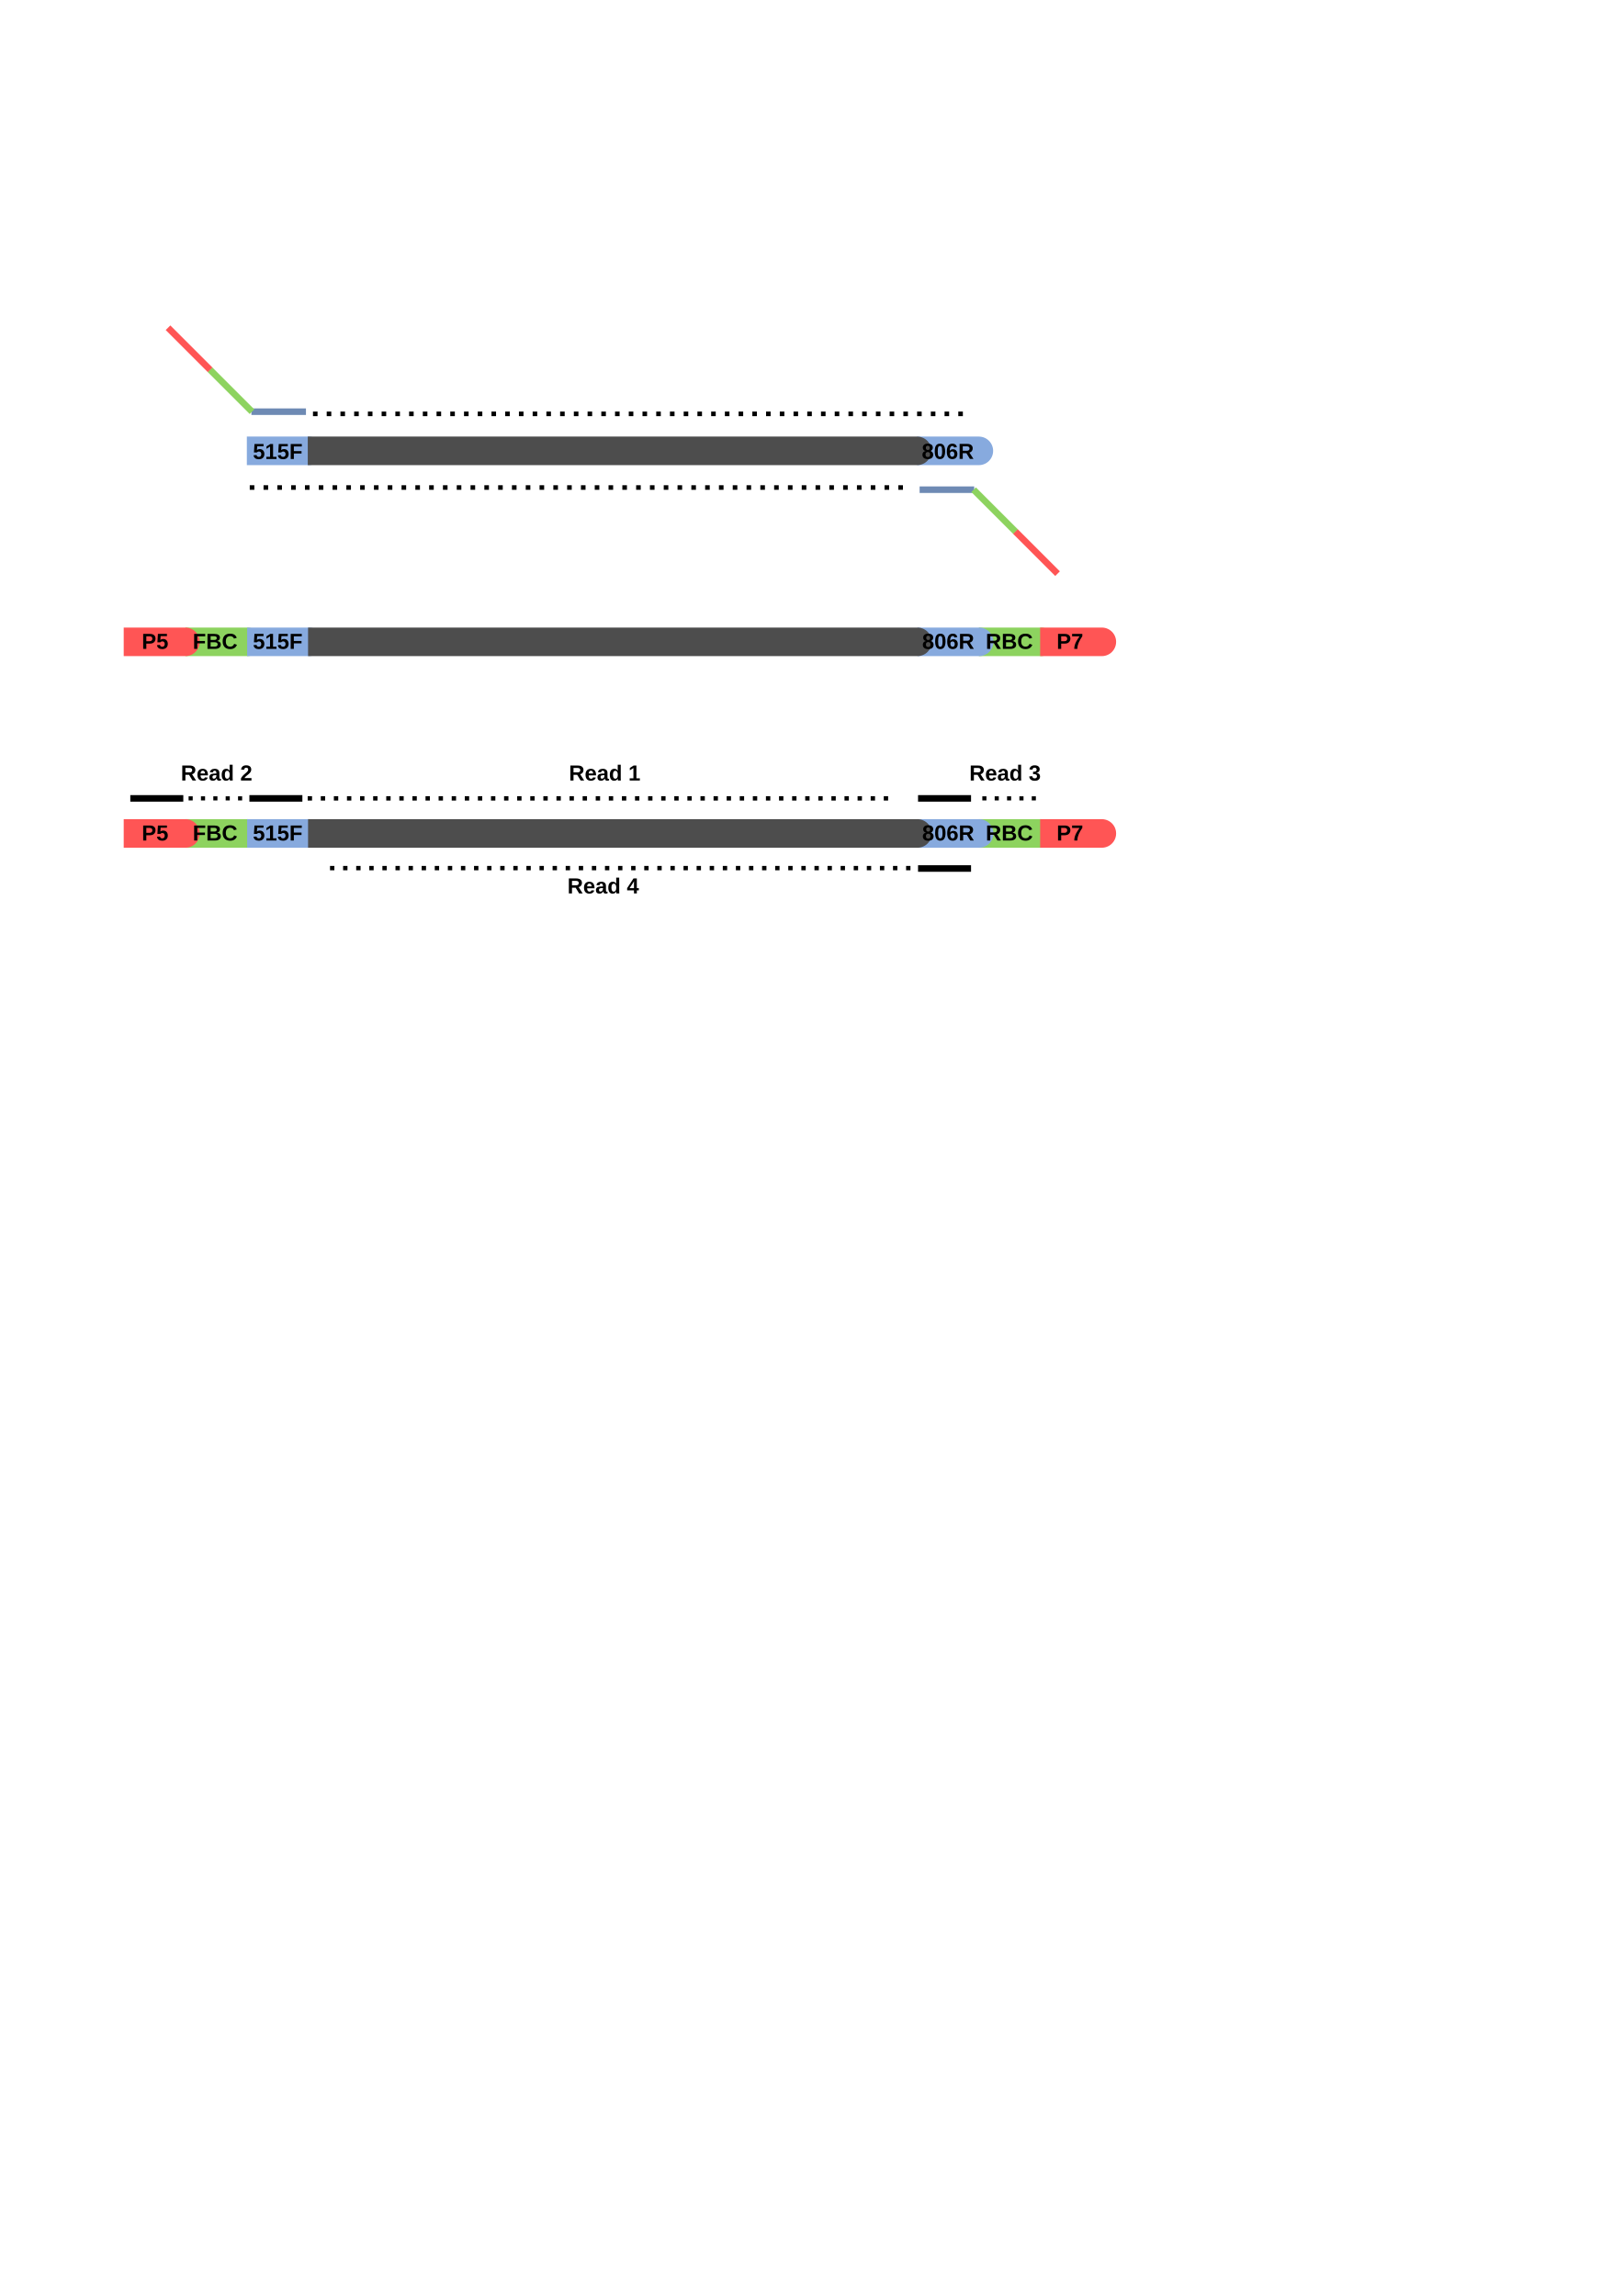
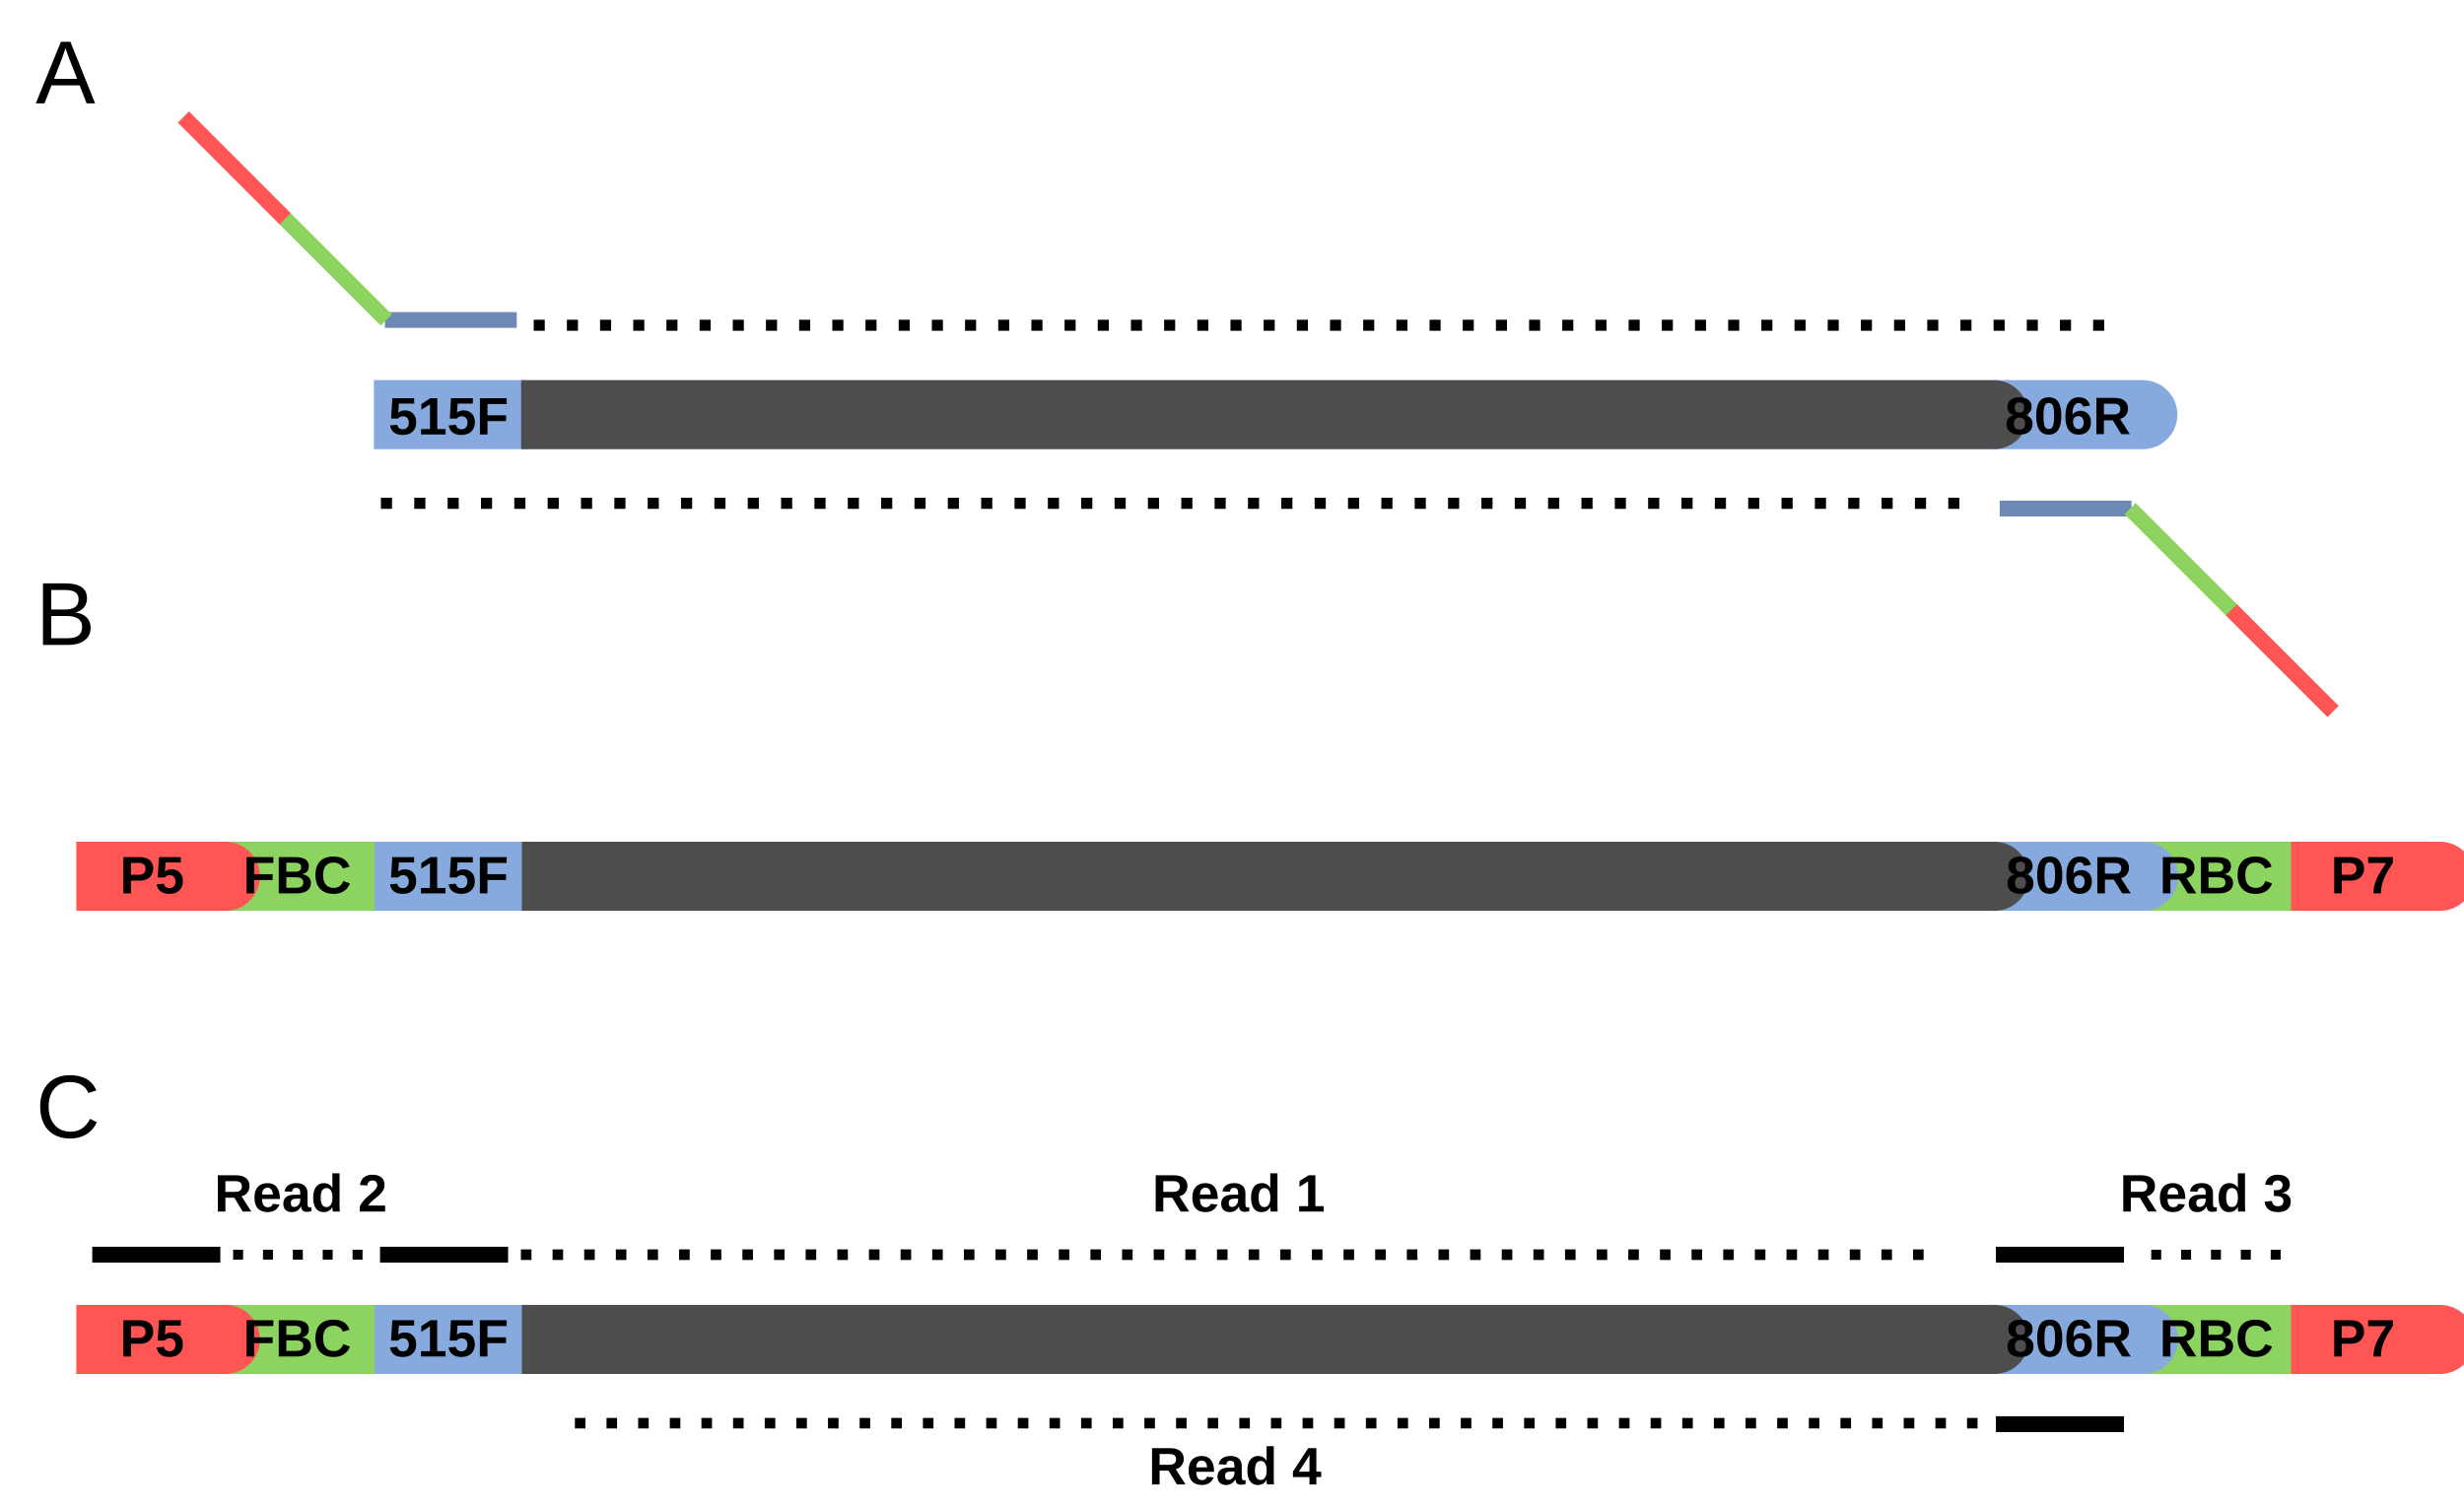
- <svg xmlns="http://www.w3.org/2000/svg" width="744.094" height="1052.362" id="svg2" version="1.1">
+ <svg xmlns="http://www.w3.org/2000/svg" width="412.909" height="252.835" id="svg2" version="1.1">
  <defs id="defs4" />
-   <g id="layer1">
-     <g id="g4024" transform="translate(8.203454,30)">
+   <g id="layer1" transform="translate(-49.90234,-126.4709)">
+     <g id="g4024" transform="matrix(0.883678,0,0,0.883678,19.84359,39.85966)">
      <g transform="translate(0,-24)" id="g3836">
-         <path style="fill:#00ff00;stroke:#8dd35f;stroke-width:13.095;stroke-linecap:butt;stroke-linejoin:miter;stroke-miterlimit:4;stroke-opacity:1;stroke-dasharray:none" d="m 76.767,288.182 c 29.294,0 28.284,0 28.284,0" id="path2985" />
-         <path style="fill:#00ff00;stroke:#8dd35f;stroke-width:13.095;stroke-linecap:butt;stroke-linejoin:miter;stroke-miterlimit:4;stroke-opacity:1;stroke-dasharray:none" d="m 440.389,288.182 c 29.294,0 28.284,0 28.284,0" id="path2985-1" />
-         <path style="fill:#ff0000;stroke:#ff5555;stroke-width:13.095;stroke-linecap:butt;stroke-linejoin:miter;stroke-miterlimit:4;stroke-opacity:1;stroke-dasharray:none" d="m 48.487,288.182 c 29.294,0 28.284,0 28.284,0" id="path2985-1-0" />
-         <path style="fill:none;stroke:#ff5555;stroke-width:13.095;stroke-linecap:butt;stroke-linejoin:miter;stroke-miterlimit:4;stroke-opacity:1;stroke-dasharray:none" d="m 468.466,288.182 c 29.294,0 28.284,0 28.284,0" id="path2985-1-8" />
-         <path style="fill:none;stroke:#87aade;stroke-width:13.095;stroke-linecap:butt;stroke-linejoin:miter;stroke-miterlimit:4;stroke-opacity:1;stroke-dasharray:none" d="m 105.056,288.182 c 29.294,0 28.284,0 28.284,0" id="path2985-1-4" />
-         <path style="fill:#00ff00;stroke:#87aade;stroke-width:13.095;stroke-linecap:butt;stroke-linejoin:miter;stroke-miterlimit:4;stroke-opacity:1;stroke-dasharray:none;fill-opacity:1" d="m 412.238,288.182 c 29.294,0 28.284,0 28.284,0" id="path2985-1-2" />
-         <path style="fill:none;stroke:#4d4d4d;stroke-width:13.095;stroke-linecap:butt;stroke-linejoin:miter;stroke-miterlimit:4;stroke-opacity:1;stroke-dasharray:none" d="m 132.975,288.182 c 289.372,0 279.394,0 279.394,0" id="path2985-1-20" />
+         <path style="fill:#00ff00;stroke:#8dd35f;stroke-width:13.095;stroke-linecap:butt;stroke-linejoin:miter;stroke-miterlimit:4;stroke-dasharray:none;stroke-opacity:1" d="m 76.767,288.182 c 29.294,0 28.284,0 28.284,0" id="path2985" />
+         <path style="fill:#00ff00;stroke:#8dd35f;stroke-width:13.095;stroke-linecap:butt;stroke-linejoin:miter;stroke-miterlimit:4;stroke-dasharray:none;stroke-opacity:1" d="m 440.389,288.182 c 29.294,0 28.284,0 28.284,0" id="path2985-1" />
+         <path style="fill:#ff0000;stroke:#ff5555;stroke-width:13.095;stroke-linecap:butt;stroke-linejoin:miter;stroke-miterlimit:4;stroke-dasharray:none;stroke-opacity:1" d="m 48.487,288.182 c 29.294,0 28.284,0 28.284,0" id="path2985-1-0" />
+         <path style="fill:none;stroke:#ff5555;stroke-width:13.095;stroke-linecap:butt;stroke-linejoin:miter;stroke-miterlimit:4;stroke-dasharray:none;stroke-opacity:1" d="m 468.466,288.182 c 29.294,0 28.284,0 28.284,0" id="path2985-1-8" />
+         <path style="fill:none;stroke:#87aade;stroke-width:13.095;stroke-linecap:butt;stroke-linejoin:miter;stroke-miterlimit:4;stroke-dasharray:none;stroke-opacity:1" d="m 105.056,288.182 c 29.294,0 28.284,0 28.284,0" id="path2985-1-4" />
+         <path style="fill:#00ff00;fill-opacity:1;stroke:#87aade;stroke-width:13.095;stroke-linecap:butt;stroke-linejoin:miter;stroke-miterlimit:4;stroke-dasharray:none;stroke-opacity:1" d="m 412.238,288.182 c 29.294,0 28.284,0 28.284,0" id="path2985-1-2" />
+         <path style="fill:none;stroke:#4d4d4d;stroke-width:13.095;stroke-linecap:butt;stroke-linejoin:miter;stroke-miterlimit:4;stroke-dasharray:none;stroke-opacity:1" d="m 132.975,288.182 c 289.372,0 279.394,0 279.394,0" id="path2985-1-20" />
      </g>
-       <text id="text3983" y="267.423" x="56.742" style="font-size:10px;font-style:normal;font-variant:normal;font-weight:bold;font-stretch:normal;text-align:start;line-height:125%;letter-spacing:0px;word-spacing:0px;text-anchor:start;fill:#000000;fill-opacity:1;stroke:none;font-family:Arial;-inkscape-font-specification:Sans Bold" xml:space="preserve">
+       <text id="text3983" y="267.423" x="56.742" style="font-style:normal;font-variant:normal;font-weight:bold;font-stretch:normal;font-size:10px;line-height:125%;font-family:Arial;-inkscape-font-specification:'Sans Bold';text-align:start;letter-spacing:0px;word-spacing:0px;text-anchor:start;fill:#000000;fill-opacity:1;stroke:none" xml:space="preserve">
        <tspan y="267.423" x="56.742" id="tspan3985">P5</tspan>
      </text>
-       <text id="text3987" y="267.423" x="80.098" style="font-size:10px;font-style:normal;font-variant:normal;font-weight:bold;font-stretch:normal;text-align:start;line-height:125%;letter-spacing:0px;word-spacing:0px;text-anchor:start;fill:#000000;fill-opacity:1;stroke:none;font-family:Arial;-inkscape-font-specification:Sans Bold" xml:space="preserve">
+       <text id="text3987" y="267.423" x="80.098" style="font-style:normal;font-variant:normal;font-weight:bold;font-stretch:normal;font-size:10px;line-height:125%;font-family:Arial;-inkscape-font-specification:'Sans Bold';text-align:start;letter-spacing:0px;word-spacing:0px;text-anchor:start;fill:#000000;fill-opacity:1;stroke:none" xml:space="preserve">
        <tspan y="267.423" x="80.098" id="tspan3989">FBC</tspan>
      </text>
-       <text id="text3987-8" y="267.423" x="107.662" style="font-size:10px;font-style:normal;font-variant:normal;font-weight:bold;font-stretch:normal;text-align:start;line-height:125%;letter-spacing:0px;word-spacing:0px;text-anchor:start;fill:#000000;fill-opacity:1;stroke:none;font-family:Arial;-inkscape-font-specification:Sans Bold" xml:space="preserve">
+       <text id="text3987-8" y="267.423" x="107.662" style="font-style:normal;font-variant:normal;font-weight:bold;font-stretch:normal;font-size:10px;line-height:125%;font-family:Arial;-inkscape-font-specification:'Sans Bold';text-align:start;letter-spacing:0px;word-spacing:0px;text-anchor:start;fill:#000000;fill-opacity:1;stroke:none" xml:space="preserve">
        <tspan y="267.423" x="107.662" id="tspan3989-4">515F</tspan>
      </text>
-       <text id="text4012" y="267.423" x="414.387" style="font-size:10px;font-style:normal;font-variant:normal;font-weight:bold;font-stretch:normal;text-align:start;line-height:125%;letter-spacing:0px;word-spacing:0px;text-anchor:start;fill:#000000;fill-opacity:1;stroke:none;font-family:Arial;-inkscape-font-specification:Sans Bold" xml:space="preserve">
+       <text id="text4012" y="267.423" x="414.387" style="font-style:normal;font-variant:normal;font-weight:bold;font-stretch:normal;font-size:10px;line-height:125%;font-family:Arial;-inkscape-font-specification:'Sans Bold';text-align:start;letter-spacing:0px;word-spacing:0px;text-anchor:start;fill:#000000;fill-opacity:1;stroke:none" xml:space="preserve">
        <tspan y="267.423" x="414.387" id="tspan4014">806R</tspan>
      </text>
-       <text id="text4016" y="267.423" x="443.497" style="font-size:10px;font-style:normal;font-variant:normal;font-weight:bold;font-stretch:normal;text-align:start;line-height:125%;letter-spacing:0px;word-spacing:0px;text-anchor:start;fill:#000000;fill-opacity:1;stroke:none;font-family:Arial;-inkscape-font-specification:Sans Bold" xml:space="preserve">
+       <text id="text4016" y="267.423" x="443.497" style="font-style:normal;font-variant:normal;font-weight:bold;font-stretch:normal;font-size:10px;line-height:125%;font-family:Arial;-inkscape-font-specification:'Sans Bold';text-align:start;letter-spacing:0px;word-spacing:0px;text-anchor:start;fill:#000000;fill-opacity:1;stroke:none" xml:space="preserve">
        <tspan y="267.423" x="443.497" id="tspan4018">RBC</tspan>
      </text>
-       <text id="text4020" y="267.423" x="475.995" style="font-size:10px;font-style:normal;font-variant:normal;font-weight:bold;font-stretch:normal;text-align:start;line-height:125%;letter-spacing:0px;word-spacing:0px;text-anchor:start;fill:#000000;fill-opacity:1;stroke:none;font-family:Arial;-inkscape-font-specification:Sans Bold" xml:space="preserve">
+       <text id="text4020" y="267.423" x="475.995" style="font-style:normal;font-variant:normal;font-weight:bold;font-stretch:normal;font-size:10px;line-height:125%;font-family:Arial;-inkscape-font-specification:'Sans Bold';text-align:start;letter-spacing:0px;word-spacing:0px;text-anchor:start;fill:#000000;fill-opacity:1;stroke:none" xml:space="preserve">
        <tspan y="267.423" x="475.995" id="tspan4022">P7</tspan>
      </text>
    </g>
-     <g id="g4024-6" transform="translate(8.203454,117.8232)">
+     <g id="g4024-6" transform="matrix(0.883678,0,0,0.883678,19.84359,117.4671)">
      <g transform="translate(0,-24)" id="g3836-7">
-         <path style="fill:#00ff00;stroke:#8dd35f;stroke-width:13.095;stroke-linecap:butt;stroke-linejoin:miter;stroke-miterlimit:4;stroke-opacity:1;stroke-dasharray:none" d="m 76.767,288.182 c 29.294,0 28.284,0 28.284,0" id="path2985-0" />
-         <path style="fill:#00ff00;stroke:#8dd35f;stroke-width:13.095;stroke-linecap:butt;stroke-linejoin:miter;stroke-miterlimit:4;stroke-opacity:1;stroke-dasharray:none" d="m 440.389,288.182 c 29.294,0 28.284,0 28.284,0" id="path2985-1-1" />
-         <path style="fill:#ff5555;stroke:#ff5555;stroke-width:13.095;stroke-linecap:butt;stroke-linejoin:miter;stroke-miterlimit:4;stroke-opacity:1;stroke-dasharray:none;fill-opacity:1" d="m 48.487,288.182 c 29.294,0 28.284,0 28.284,0" id="path2985-1-0-1" />
-         <path style="fill:#ff5555;stroke:#ff5555;stroke-width:13.095;stroke-linecap:butt;stroke-linejoin:miter;stroke-miterlimit:4;stroke-opacity:1;stroke-dasharray:none;fill-opacity:1" d="m 468.466,288.182 c 29.294,0 28.284,0 28.284,0" id="path2985-1-8-4" />
-         <path style="fill:none;stroke:#87aade;stroke-width:13.095;stroke-linecap:butt;stroke-linejoin:miter;stroke-miterlimit:4;stroke-opacity:1;stroke-dasharray:none" d="m 105.056,288.182 c 29.294,0 28.284,0 28.284,0" id="path2985-1-4-4" />
-         <path style="fill:none;stroke:#87aade;stroke-width:13.095;stroke-linecap:butt;stroke-linejoin:miter;stroke-miterlimit:4;stroke-opacity:1;stroke-dasharray:none" d="m 412.238,288.182 c 29.294,0 28.284,0 28.284,0" id="path2985-1-2-3" />
-         <path style="fill:none;stroke:#4d4d4d;stroke-width:13.095;stroke-linecap:butt;stroke-linejoin:miter;stroke-miterlimit:4;stroke-opacity:1;stroke-dasharray:none" d="m 132.975,288.182 c 289.372,0 279.394,0 279.394,0" id="path2985-1-20-9" />
+         <path style="fill:#00ff00;stroke:#8dd35f;stroke-width:13.095;stroke-linecap:butt;stroke-linejoin:miter;stroke-miterlimit:4;stroke-dasharray:none;stroke-opacity:1" d="m 76.767,288.182 c 29.294,0 28.284,0 28.284,0" id="path2985-0" />
+         <path style="fill:#00ff00;stroke:#8dd35f;stroke-width:13.095;stroke-linecap:butt;stroke-linejoin:miter;stroke-miterlimit:4;stroke-dasharray:none;stroke-opacity:1" d="m 440.389,288.182 c 29.294,0 28.284,0 28.284,0" id="path2985-1-1" />
+         <path style="fill:#ff5555;fill-opacity:1;stroke:#ff5555;stroke-width:13.095;stroke-linecap:butt;stroke-linejoin:miter;stroke-miterlimit:4;stroke-dasharray:none;stroke-opacity:1" d="m 48.487,288.182 c 29.294,0 28.284,0 28.284,0" id="path2985-1-0-1" />
+         <path style="fill:#ff5555;fill-opacity:1;stroke:#ff5555;stroke-width:13.095;stroke-linecap:butt;stroke-linejoin:miter;stroke-miterlimit:4;stroke-dasharray:none;stroke-opacity:1" d="m 468.466,288.182 c 29.294,0 28.284,0 28.284,0" id="path2985-1-8-4" />
+         <path style="fill:none;stroke:#87aade;stroke-width:13.095;stroke-linecap:butt;stroke-linejoin:miter;stroke-miterlimit:4;stroke-dasharray:none;stroke-opacity:1" d="m 105.056,288.182 c 29.294,0 28.284,0 28.284,0" id="path2985-1-4-4" />
+         <path style="fill:none;stroke:#87aade;stroke-width:13.095;stroke-linecap:butt;stroke-linejoin:miter;stroke-miterlimit:4;stroke-dasharray:none;stroke-opacity:1" d="m 412.238,288.182 c 29.294,0 28.284,0 28.284,0" id="path2985-1-2-3" />
+         <path style="fill:none;stroke:#4d4d4d;stroke-width:13.095;stroke-linecap:butt;stroke-linejoin:miter;stroke-miterlimit:4;stroke-dasharray:none;stroke-opacity:1" d="m 132.975,288.182 c 289.372,0 279.394,0 279.394,0" id="path2985-1-20-9" />
      </g>
-       <text id="text3983-7" y="267.423" x="56.742" style="font-size:10px;font-style:normal;font-variant:normal;font-weight:bold;font-stretch:normal;text-align:start;line-height:125%;letter-spacing:0px;word-spacing:0px;text-anchor:start;fill:#000000;fill-opacity:1;stroke:none;font-family:Arial;-inkscape-font-specification:Sans Bold" xml:space="preserve">
+       <text id="text3983-7" y="267.423" x="56.742" style="font-style:normal;font-variant:normal;font-weight:bold;font-stretch:normal;font-size:10px;line-height:125%;font-family:Arial;-inkscape-font-specification:'Sans Bold';text-align:start;letter-spacing:0px;word-spacing:0px;text-anchor:start;fill:#000000;fill-opacity:1;stroke:none" xml:space="preserve">
        <tspan y="267.423" x="56.742" id="tspan3985-9">P5</tspan>
      </text>
-       <text id="text3987-6" y="267.423" x="80.098" style="font-size:10px;font-style:normal;font-variant:normal;font-weight:bold;font-stretch:normal;text-align:start;line-height:125%;letter-spacing:0px;word-spacing:0px;text-anchor:start;fill:#000000;fill-opacity:1;stroke:none;font-family:Arial;-inkscape-font-specification:Sans Bold" xml:space="preserve">
+       <text id="text3987-6" y="267.423" x="80.098" style="font-style:normal;font-variant:normal;font-weight:bold;font-stretch:normal;font-size:10px;line-height:125%;font-family:Arial;-inkscape-font-specification:'Sans Bold';text-align:start;letter-spacing:0px;word-spacing:0px;text-anchor:start;fill:#000000;fill-opacity:1;stroke:none" xml:space="preserve">
        <tspan y="267.423" x="80.098" id="tspan3989-9">FBC</tspan>
      </text>
-       <text id="text3987-8-5" y="267.423" x="107.662" style="font-size:10px;font-style:normal;font-variant:normal;font-weight:bold;font-stretch:normal;text-align:start;line-height:125%;letter-spacing:0px;word-spacing:0px;text-anchor:start;fill:#000000;fill-opacity:1;stroke:none;font-family:Arial;-inkscape-font-specification:Sans Bold" xml:space="preserve">
+       <text id="text3987-8-5" y="267.423" x="107.662" style="font-style:normal;font-variant:normal;font-weight:bold;font-stretch:normal;font-size:10px;line-height:125%;font-family:Arial;-inkscape-font-specification:'Sans Bold';text-align:start;letter-spacing:0px;word-spacing:0px;text-anchor:start;fill:#000000;fill-opacity:1;stroke:none" xml:space="preserve">
        <tspan y="267.423" x="107.662" id="tspan3989-4-6">515F</tspan>
      </text>
-       <text id="text4012-1" y="267.423" x="414.387" style="font-size:10px;font-style:normal;font-variant:normal;font-weight:bold;font-stretch:normal;text-align:start;line-height:125%;letter-spacing:0px;word-spacing:0px;text-anchor:start;fill:#000000;fill-opacity:1;stroke:none;font-family:Arial;-inkscape-font-specification:Sans Bold" xml:space="preserve">
+       <text id="text4012-1" y="267.423" x="414.387" style="font-style:normal;font-variant:normal;font-weight:bold;font-stretch:normal;font-size:10px;line-height:125%;font-family:Arial;-inkscape-font-specification:'Sans Bold';text-align:start;letter-spacing:0px;word-spacing:0px;text-anchor:start;fill:#000000;fill-opacity:1;stroke:none" xml:space="preserve">
        <tspan y="267.423" x="414.387" id="tspan4014-0">806R</tspan>
      </text>
-       <text id="text4016-6" y="267.423" x="443.497" style="font-size:10px;font-style:normal;font-variant:normal;font-weight:bold;font-stretch:normal;text-align:start;line-height:125%;letter-spacing:0px;word-spacing:0px;text-anchor:start;fill:#000000;fill-opacity:1;stroke:none;font-family:Arial;-inkscape-font-specification:Sans Bold" xml:space="preserve">
+       <text id="text4016-6" y="267.423" x="443.497" style="font-style:normal;font-variant:normal;font-weight:bold;font-stretch:normal;font-size:10px;line-height:125%;font-family:Arial;-inkscape-font-specification:'Sans Bold';text-align:start;letter-spacing:0px;word-spacing:0px;text-anchor:start;fill:#000000;fill-opacity:1;stroke:none" xml:space="preserve">
        <tspan y="267.423" x="443.497" id="tspan4018-3">RBC</tspan>
      </text>
-       <text id="text4020-5" y="267.423" x="475.995" style="font-size:10px;font-style:normal;font-variant:normal;font-weight:bold;font-stretch:normal;text-align:start;line-height:125%;letter-spacing:0px;word-spacing:0px;text-anchor:start;fill:#000000;fill-opacity:1;stroke:none;font-family:Arial;-inkscape-font-specification:Sans Bold" xml:space="preserve">
+       <text id="text4020-5" y="267.423" x="475.995" style="font-style:normal;font-variant:normal;font-weight:bold;font-stretch:normal;font-size:10px;line-height:125%;font-family:Arial;-inkscape-font-specification:'Sans Bold';text-align:start;letter-spacing:0px;word-spacing:0px;text-anchor:start;fill:#000000;fill-opacity:1;stroke:none" xml:space="preserve">
        <tspan y="267.423" x="475.995" id="tspan4022-1">P7</tspan>
      </text>
    </g>
-     <g id="g4201" transform="translate(8.068448,0)">
+     <g id="g4201" transform="matrix(0.883678,0,0,0.883678,19.72429,13.34932)">
      <g id="g4144">
-         <path style="fill:none;stroke:#87aade;stroke-width:13.095;stroke-linecap:butt;stroke-linejoin:miter;stroke-miterlimit:4;stroke-opacity:1;stroke-dasharray:none" d="m 105.056,206.648 c 29.294,0 28.284,0 28.284,0" id="path2985-1-4-8" />
-         <path style="fill:none;stroke:#87aade;stroke-width:13.095;stroke-linecap:butt;stroke-linejoin:miter;stroke-miterlimit:4;stroke-opacity:1;stroke-dasharray:none" d="m 412.238,206.648 c 29.294,0 28.284,0 28.284,0" id="path2985-1-2-0" />
-         <path style="fill:#4d4d4d;stroke:#4d4d4d;stroke-width:13.095;stroke-linecap:butt;stroke-linejoin:miter;stroke-miterlimit:4;stroke-opacity:1;stroke-dasharray:none;fill-opacity:1" d="m 132.975,206.648 c 289.372,0 279.394,0 279.394,0" id="path2985-1-20-7" />
+         <path style="fill:none;stroke:#87aade;stroke-width:13.095;stroke-linecap:butt;stroke-linejoin:miter;stroke-miterlimit:4;stroke-dasharray:none;stroke-opacity:1" d="m 105.056,206.648 c 29.294,0 28.284,0 28.284,0" id="path2985-1-4-8" />
+         <path style="fill:none;stroke:#87aade;stroke-width:13.095;stroke-linecap:butt;stroke-linejoin:miter;stroke-miterlimit:4;stroke-dasharray:none;stroke-opacity:1" d="m 412.238,206.648 c 29.294,0 28.284,0 28.284,0" id="path2985-1-2-0" />
+         <path style="fill:#4d4d4d;fill-opacity:1;stroke:#4d4d4d;stroke-width:13.095;stroke-linecap:butt;stroke-linejoin:miter;stroke-miterlimit:4;stroke-dasharray:none;stroke-opacity:1" d="m 132.975,206.648 c 289.372,0 279.394,0 279.394,0" id="path2985-1-20-7" />
        <g id="g3951" style="stroke-width:3;stroke-miterlimit:4;stroke-dasharray:none" transform="translate(0,-2.2417)">
-           <path id="path3911" d="m 132.143,190.934 -25,0" style="fill:#87aade;stroke:#6e8ab4;stroke-width:3;stroke-linecap:butt;stroke-linejoin:miter;stroke-miterlimit:4;stroke-opacity:1;stroke-dasharray:none;fill-opacity:1" />
-           <path id="path3931" d="m 88.125,171.648 c 18.929,18.929 19.286,19.286 19.286,19.286" style="fill:none;stroke:#8dd35f;stroke-width:3;stroke-linecap:butt;stroke-linejoin:miter;stroke-miterlimit:4;stroke-opacity:1;stroke-dasharray:none" />
-           <path id="path3931-2" d="m 68.929,152.451 c 18.929,18.929 19.286,19.286 19.286,19.286" style="fill:none;stroke:#ff5555;stroke-width:3;stroke-linecap:butt;stroke-linejoin:miter;stroke-miterlimit:4;stroke-opacity:1;stroke-dasharray:none" />
+           <path id="path3911" d="m 132.143,190.934 -25,0" style="fill:#87aade;fill-opacity:1;stroke:#6e8ab4;stroke-width:3;stroke-linecap:butt;stroke-linejoin:miter;stroke-miterlimit:4;stroke-dasharray:none;stroke-opacity:1" />
+           <path id="path3931" d="m 88.125,171.648 c 18.929,18.929 19.286,19.286 19.286,19.286" style="fill:none;stroke:#8dd35f;stroke-width:3;stroke-linecap:butt;stroke-linejoin:miter;stroke-miterlimit:4;stroke-dasharray:none;stroke-opacity:1" />
+           <path id="path3931-2" d="m 68.929,152.451 c 18.929,18.929 19.286,19.286 19.286,19.286" style="fill:none;stroke:#ff5555;stroke-width:3;stroke-linecap:butt;stroke-linejoin:miter;stroke-miterlimit:4;stroke-dasharray:none;stroke-opacity:1" />
        </g>
        <g transform="matrix(-1,0,0,-1,545.5079,415.3851)" id="g3951-0" style="stroke-width:3;stroke-miterlimit:4;stroke-dasharray:none">
-           <path id="path3911-0" d="m 132.143,190.934 -25,0" style="fill:#87aade;stroke:#6e8ab4;stroke-width:3;stroke-linecap:butt;stroke-linejoin:miter;stroke-miterlimit:4;stroke-opacity:1;stroke-dasharray:none;fill-opacity:1" />
-           <path id="path3931-1" d="m 88.125,171.648 c 18.929,18.929 19.286,19.286 19.286,19.286" style="fill:none;stroke:#8dd35f;stroke-width:3;stroke-linecap:butt;stroke-linejoin:miter;stroke-miterlimit:4;stroke-opacity:1;stroke-dasharray:none" />
-           <path id="path3931-2-9" d="m 68.929,152.451 c 18.929,18.929 19.286,19.286 19.286,19.286" style="fill:none;stroke:#ff5555;stroke-width:3;stroke-linecap:butt;stroke-linejoin:miter;stroke-miterlimit:4;stroke-opacity:1;stroke-dasharray:none" />
+           <path id="path3911-0" d="m 132.143,190.934 -25,0" style="fill:#87aade;fill-opacity:1;stroke:#6e8ab4;stroke-width:3;stroke-linecap:butt;stroke-linejoin:miter;stroke-miterlimit:4;stroke-dasharray:none;stroke-opacity:1" />
+           <path id="path3931-1" d="m 88.125,171.648 c 18.929,18.929 19.286,19.286 19.286,19.286" style="fill:none;stroke:#8dd35f;stroke-width:3;stroke-linecap:butt;stroke-linejoin:miter;stroke-miterlimit:4;stroke-dasharray:none;stroke-opacity:1" />
+           <path id="path3931-2-9" d="m 68.929,152.451 c 18.929,18.929 19.286,19.286 19.286,19.286" style="fill:none;stroke:#ff5555;stroke-width:3;stroke-linecap:butt;stroke-linejoin:miter;stroke-miterlimit:4;stroke-dasharray:none;stroke-opacity:1" />
        </g>
-         <path style="fill:none;stroke:#000000;stroke-width:2.097;stroke-linecap:butt;stroke-linejoin:miter;stroke-miterlimit:4;stroke-opacity:1;stroke-dasharray:2.097, 4.195;stroke-dashoffset:0" d="m 135.36,189.692 c 301.027,0 299.916,0 299.916,0" id="path4046" />
-         <path style="fill:none;stroke:#000000;stroke-width:2.108;stroke-linecap:butt;stroke-linejoin:miter;stroke-miterlimit:4;stroke-opacity:1;stroke-dasharray:2.108, 4.216;stroke-dashoffset:0" d="m 106.384,223.451 c 304.057,0 302.935,0 302.935,0" id="path4046-4" />
+         <path style="fill:none;stroke:#000000;stroke-width:2.097;stroke-linecap:butt;stroke-linejoin:miter;stroke-miterlimit:4;stroke-dasharray:2.097, 4.195;stroke-dashoffset:0;stroke-opacity:1" d="m 135.36,189.692 c 301.027,0 299.916,0 299.916,0" id="path4046" />
+         <path style="fill:none;stroke:#000000;stroke-width:2.108;stroke-linecap:butt;stroke-linejoin:miter;stroke-miterlimit:4;stroke-dasharray:2.108, 4.216;stroke-dashoffset:0;stroke-opacity:1" d="m 106.384,223.451 c 304.057,0 302.935,0 302.935,0" id="path4046-4" />
      </g>
-       <text xml:space="preserve" style="font-size:10px;font-style:normal;font-variant:normal;font-weight:bold;font-stretch:normal;text-align:start;line-height:125%;letter-spacing:0px;word-spacing:0px;text-anchor:start;fill:#000000;fill-opacity:1;stroke:none;font-family:Arial;-inkscape-font-specification:Sans Bold" x="107.804" y="210.397" id="text3987-8-6">
+       <text xml:space="preserve" style="font-style:normal;font-variant:normal;font-weight:bold;font-stretch:normal;font-size:10px;line-height:125%;font-family:Arial;-inkscape-font-specification:'Sans Bold';text-align:start;letter-spacing:0px;word-spacing:0px;text-anchor:start;fill:#000000;fill-opacity:1;stroke:none" x="107.804" y="210.397" id="text3987-8-6">
        <tspan id="tspan3989-4-1" x="107.804" y="210.397">515F</tspan>
      </text>
-       <text xml:space="preserve" style="font-size:10px;font-style:normal;font-variant:normal;font-weight:bold;font-stretch:normal;text-align:start;line-height:125%;letter-spacing:0px;word-spacing:0px;text-anchor:start;fill:#000000;fill-opacity:1;stroke:none;font-family:Arial;-inkscape-font-specification:Sans Bold" x="414.338" y="210.334" id="text4012-7">
+       <text xml:space="preserve" style="font-style:normal;font-variant:normal;font-weight:bold;font-stretch:normal;font-size:10px;line-height:125%;font-family:Arial;-inkscape-font-specification:'Sans Bold';text-align:start;letter-spacing:0px;word-spacing:0px;text-anchor:start;fill:#000000;fill-opacity:1;stroke:none" x="414.338" y="210.334" id="text4012-7">
        <tspan id="tspan4014-9" x="414.338" y="210.334">806R</tspan>
      </text>
    </g>
-     <g id="g4333">
-       <path id="path4221-2" d="m 420.714,398.076 24.286,0" style="fill:#ffb380;stroke:#000000;stroke-width:3;stroke-linecap:butt;stroke-linejoin:miter;stroke-miterlimit:4;stroke-opacity:1;stroke-dasharray:none" />
-       <path id="path4277-7-7" d="m 151.236,397.89 c 259.779,0 266.273,0 266.273,0" style="fill:#ffb380;stroke:#000000;stroke-width:2;stroke-linecap:butt;stroke-linejoin:miter;stroke-miterlimit:4;stroke-opacity:1;stroke-dasharray:2, 4;stroke-dashoffset:0" />
+     <g id="g4333" transform="matrix(0.883678,0,0,0.883678,12.59438,13.34932)">
+       <path id="path4221-2" d="m 420.714,398.076 24.286,0" style="fill:#ffb380;stroke:#000000;stroke-width:3;stroke-linecap:butt;stroke-linejoin:miter;stroke-miterlimit:4;stroke-dasharray:none;stroke-opacity:1" />
+       <path id="path4277-7-7" d="m 151.236,397.89 c 259.779,0 266.273,0 266.273,0" style="fill:#ffb380;stroke:#000000;stroke-width:2;stroke-linecap:butt;stroke-linejoin:miter;stroke-miterlimit:4;stroke-dasharray:2, 4;stroke-dashoffset:0;stroke-opacity:1" />
    </g>
-     <g id="g4337">
-       <path id="path4221" d="m 114.286,365.934 24.286,0" style="fill:none;stroke:#000000;stroke-width:3;stroke-linecap:butt;stroke-linejoin:miter;stroke-miterlimit:4;stroke-opacity:1;stroke-dasharray:none" />
-       <path id="path4221-2-0" d="m 420.714,365.934 24.286,0" style="fill:none;stroke:#000000;stroke-width:3;stroke-linecap:butt;stroke-linejoin:miter;stroke-miterlimit:4;stroke-opacity:1;stroke-dasharray:none" />
-       <path id="path4221-2-7" d="m 59.714,365.934 24.286,0" style="fill:none;stroke:#000000;stroke-width:3;stroke-linecap:butt;stroke-linejoin:miter;stroke-miterlimit:4;stroke-opacity:1;stroke-dasharray:none" />
-       <path id="path4277" d="m 86.429,365.934 c 25.451,0 26.088,0 26.088,0" style="fill:none;stroke:#000000;stroke-width:1.888;stroke-linecap:butt;stroke-linejoin:miter;stroke-miterlimit:4;stroke-opacity:1;stroke-dasharray:1.888, 3.775;stroke-dashoffset:0" />
-       <path id="path4277-7" d="m 141.004,365.934 c 259.779,0 266.273,0 266.273,0" style="fill:none;stroke:#000000;stroke-width:2;stroke-linecap:butt;stroke-linejoin:miter;stroke-miterlimit:4;stroke-opacity:1;stroke-dasharray:2, 4;stroke-dashoffset:0" />
-       <path id="path4277-8" d="m 450.17,365.934 c 25.451,0 26.088,0 26.088,0" style="fill:none;stroke:#000000;stroke-width:1.888;stroke-linecap:butt;stroke-linejoin:miter;stroke-miterlimit:4;stroke-opacity:1;stroke-dasharray:1.888, 3.775;stroke-dashoffset:0" />
+     <g id="g4337" transform="matrix(0.883678,0,0,0.883678,12.59438,13.34932)">
+       <path id="path4221" d="m 114.286,365.934 24.286,0" style="fill:none;stroke:#000000;stroke-width:3;stroke-linecap:butt;stroke-linejoin:miter;stroke-miterlimit:4;stroke-dasharray:none;stroke-opacity:1" />
+       <path id="path4221-2-0" d="m 420.714,365.934 24.286,0" style="fill:none;stroke:#000000;stroke-width:3;stroke-linecap:butt;stroke-linejoin:miter;stroke-miterlimit:4;stroke-dasharray:none;stroke-opacity:1" />
+       <path id="path4221-2-7" d="m 59.714,365.934 24.286,0" style="fill:none;stroke:#000000;stroke-width:3;stroke-linecap:butt;stroke-linejoin:miter;stroke-miterlimit:4;stroke-dasharray:none;stroke-opacity:1" />
+       <path id="path4277" d="m 86.429,365.934 c 25.451,0 26.088,0 26.088,0" style="fill:none;stroke:#000000;stroke-width:1.888;stroke-linecap:butt;stroke-linejoin:miter;stroke-miterlimit:4;stroke-dasharray:1.888, 3.775;stroke-dashoffset:0;stroke-opacity:1" />
+       <path id="path4277-7" d="m 141.004,365.934 c 259.779,0 266.273,0 266.273,0" style="fill:none;stroke:#000000;stroke-width:2;stroke-linecap:butt;stroke-linejoin:miter;stroke-miterlimit:4;stroke-dasharray:2, 4;stroke-dashoffset:0;stroke-opacity:1" />
+       <path id="path4277-8" d="m 450.17,365.934 c 25.451,0 26.088,0 26.088,0" style="fill:none;stroke:#000000;stroke-width:1.888;stroke-linecap:butt;stroke-linejoin:miter;stroke-miterlimit:4;stroke-dasharray:1.888, 3.775;stroke-dashoffset:0;stroke-opacity:1" />
    </g>
-     <text xml:space="preserve" style="font-size:10px;font-style:normal;font-variant:normal;font-weight:bold;font-stretch:normal;text-align:start;line-height:125%;letter-spacing:0px;word-spacing:0px;text-anchor:start;fill:#000000;fill-opacity:1;stroke:none;font-family:Arial;-inkscape-font-specification:Sans Bold" x="260.714" y="357.759" id="text4345">
-       <tspan id="tspan4347" x="260.714" y="357.759">Read 1</tspan>
+     <text xml:space="preserve" style="font-style:normal;font-variant:normal;font-weight:bold;font-stretch:normal;font-size:8.837px;line-height:125%;font-family:Arial;-inkscape-font-specification:'Sans Bold';text-align:start;letter-spacing:0px;word-spacing:0px;text-anchor:start;fill:#000000;fill-opacity:1;stroke:none" x="242.982" y="329.493" id="text4345">
+       <tspan id="tspan4347" x="242.982" y="329.493">Read 1</tspan>
    </text>
-     <text xml:space="preserve" style="font-size:10px;font-style:normal;font-variant:normal;font-weight:bold;font-stretch:normal;text-align:start;line-height:125%;letter-spacing:0px;word-spacing:0px;text-anchor:start;fill:#000000;fill-opacity:1;stroke:none;font-family:Arial;-inkscape-font-specification:Sans Bold" x="82.857" y="357.759" id="text4349">
-       <tspan id="tspan4351" x="82.857" y="357.759">Read 2</tspan>
+     <text xml:space="preserve" style="font-style:normal;font-variant:normal;font-weight:bold;font-stretch:normal;font-size:8.837px;line-height:125%;font-family:Arial;-inkscape-font-specification:'Sans Bold';text-align:start;letter-spacing:0px;word-spacing:0px;text-anchor:start;fill:#000000;fill-opacity:1;stroke:none" x="85.813" y="329.493" id="text4349">
+       <tspan id="tspan4351" x="85.813" y="329.493">Read 2</tspan>
    </text>
-     <text xml:space="preserve" style="font-size:10px;font-style:normal;font-variant:normal;font-weight:bold;font-stretch:normal;text-align:start;line-height:125%;letter-spacing:0px;word-spacing:0px;text-anchor:start;fill:#000000;fill-opacity:1;stroke:none;font-family:Arial;-inkscape-font-specification:Sans Bold" x="260.016" y="409.505" id="text4353">
-       <tspan id="tspan4355" x="260.016" y="409.505">Read 4</tspan>
+     <text xml:space="preserve" style="font-style:normal;font-variant:normal;font-weight:bold;font-stretch:normal;font-size:8.837px;line-height:125%;font-family:Arial;-inkscape-font-specification:'Sans Bold';text-align:start;letter-spacing:0px;word-spacing:0px;text-anchor:start;fill:#000000;fill-opacity:1;stroke:none" x="242.365" y="375.22" id="text4353">
+       <tspan id="tspan4355" x="242.365" y="375.22">Read 4</tspan>
    </text>
-     <text xml:space="preserve" style="font-size:10px;font-style:normal;font-variant:normal;font-weight:bold;font-stretch:normal;text-align:start;line-height:125%;letter-spacing:0px;word-spacing:0px;text-anchor:start;fill:#000000;fill-opacity:1;stroke:none;font-family:Arial;-inkscape-font-specification:Sans Bold" x="444.196" y="357.754" id="text4349-7">
-       <tspan id="tspan4351-4" x="444.196" y="357.754">Read 3</tspan>
+     <text xml:space="preserve" style="font-style:normal;font-variant:normal;font-weight:bold;font-stretch:normal;font-size:8.837px;line-height:125%;font-family:Arial;-inkscape-font-specification:'Sans Bold';text-align:start;letter-spacing:0px;word-spacing:0px;text-anchor:start;fill:#000000;fill-opacity:1;stroke:none" x="405.12" y="329.489" id="text4349-7">
+       <tspan id="tspan4351-4" x="405.12" y="329.489">Read 3</tspan>
+     </text>
+     <text xml:space="preserve" style="font-style:normal;font-variant:normal;font-weight:normal;font-stretch:normal;font-size:15px;line-height:125%;font-family:Arial;-inkscape-font-specification:Arial;letter-spacing:0px;word-spacing:0px;fill:#000000;fill-opacity:1;stroke:none;stroke-width:1px;stroke-linecap:butt;stroke-linejoin:miter;stroke-opacity:1" x="55.873" y="143.791" id="text17215">
+       <tspan id="tspan17217" x="55.873" y="143.791">A</tspan>
+     </text>
+     <text xml:space="preserve" style="font-style:normal;font-variant:normal;font-weight:normal;font-stretch:normal;font-size:15px;line-height:125%;font-family:Arial;-inkscape-font-specification:Arial;letter-spacing:0px;word-spacing:0px;fill:#000000;fill-opacity:1;stroke:none;stroke-width:1px;stroke-linecap:butt;stroke-linejoin:miter;stroke-opacity:1" x="55.873" y="234.544" id="text17215-3">
+       <tspan id="tspan17217-6" x="55.873" y="234.544">B</tspan>
+     </text>
+     <text xml:space="preserve" style="font-style:normal;font-variant:normal;font-weight:normal;font-stretch:normal;font-size:15px;line-height:125%;font-family:Arial;-inkscape-font-specification:Arial;letter-spacing:0px;word-spacing:0px;fill:#000000;fill-opacity:1;stroke:none;stroke-width:1px;stroke-linecap:butt;stroke-linejoin:miter;stroke-opacity:1" x="55.873" y="317.115" id="text17215-7">
+       <tspan id="tspan17217-5" x="55.873" y="317.115">C</tspan>
    </text>
  </g>
</svg>
